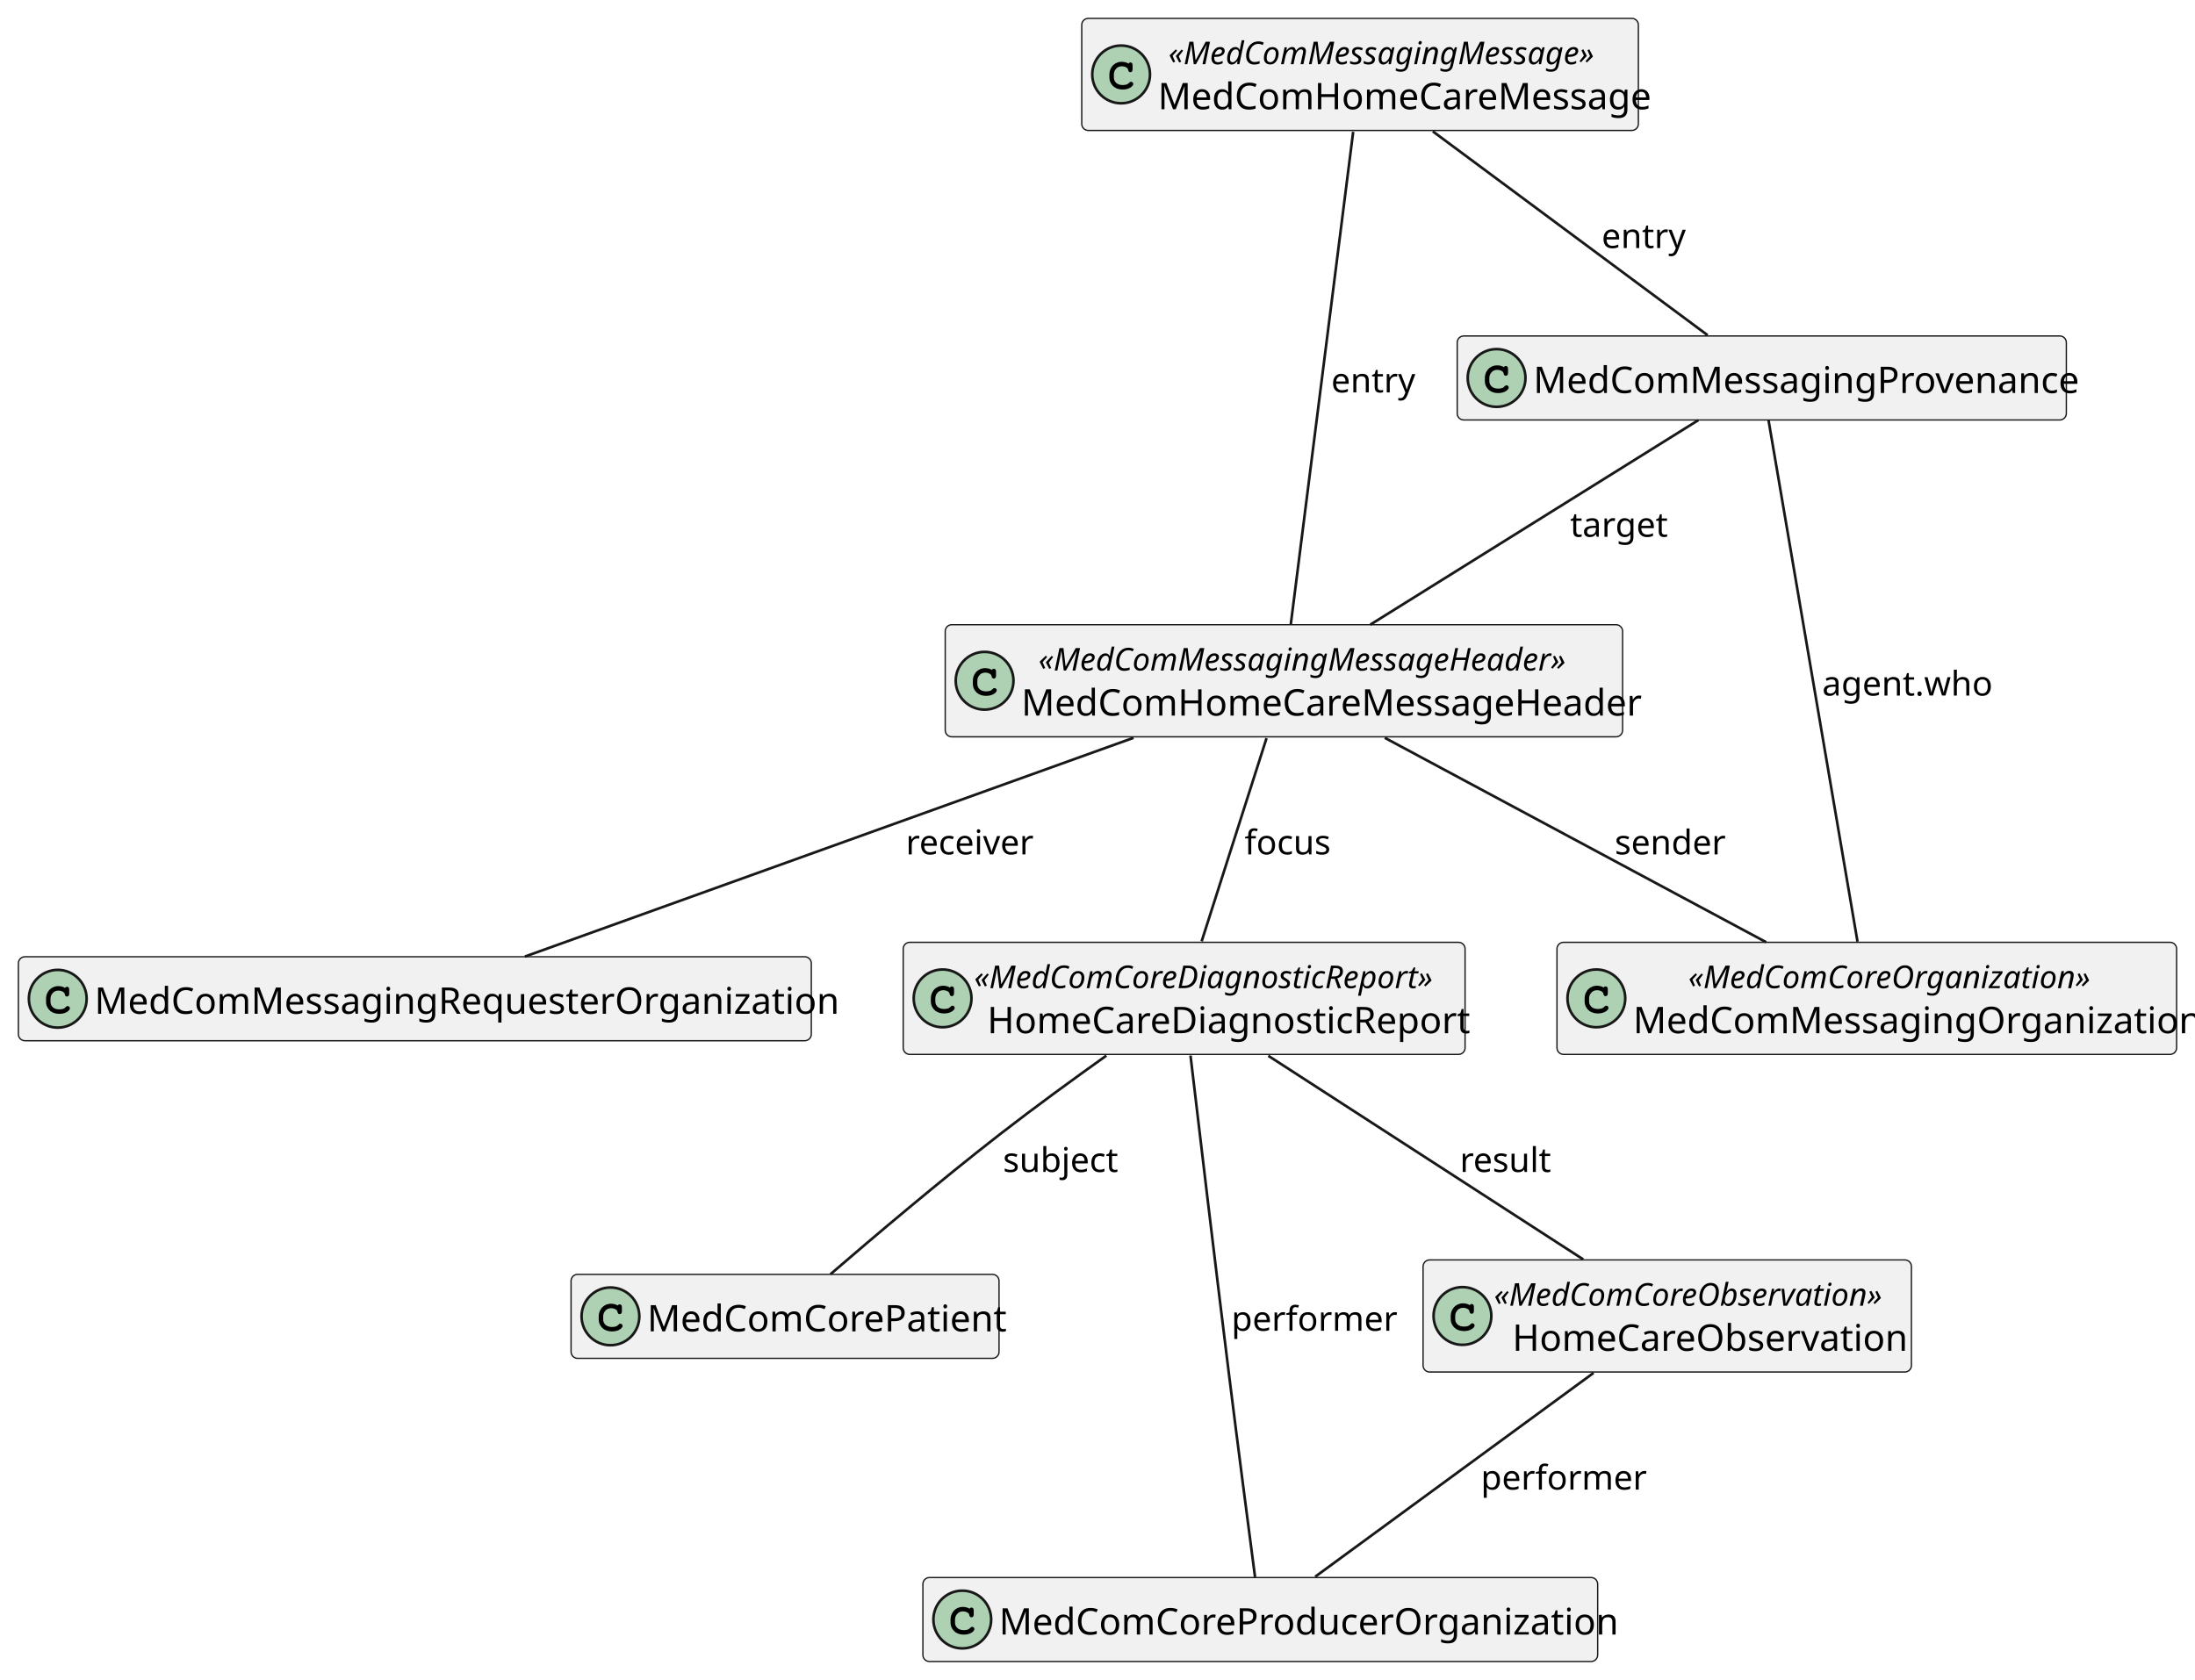
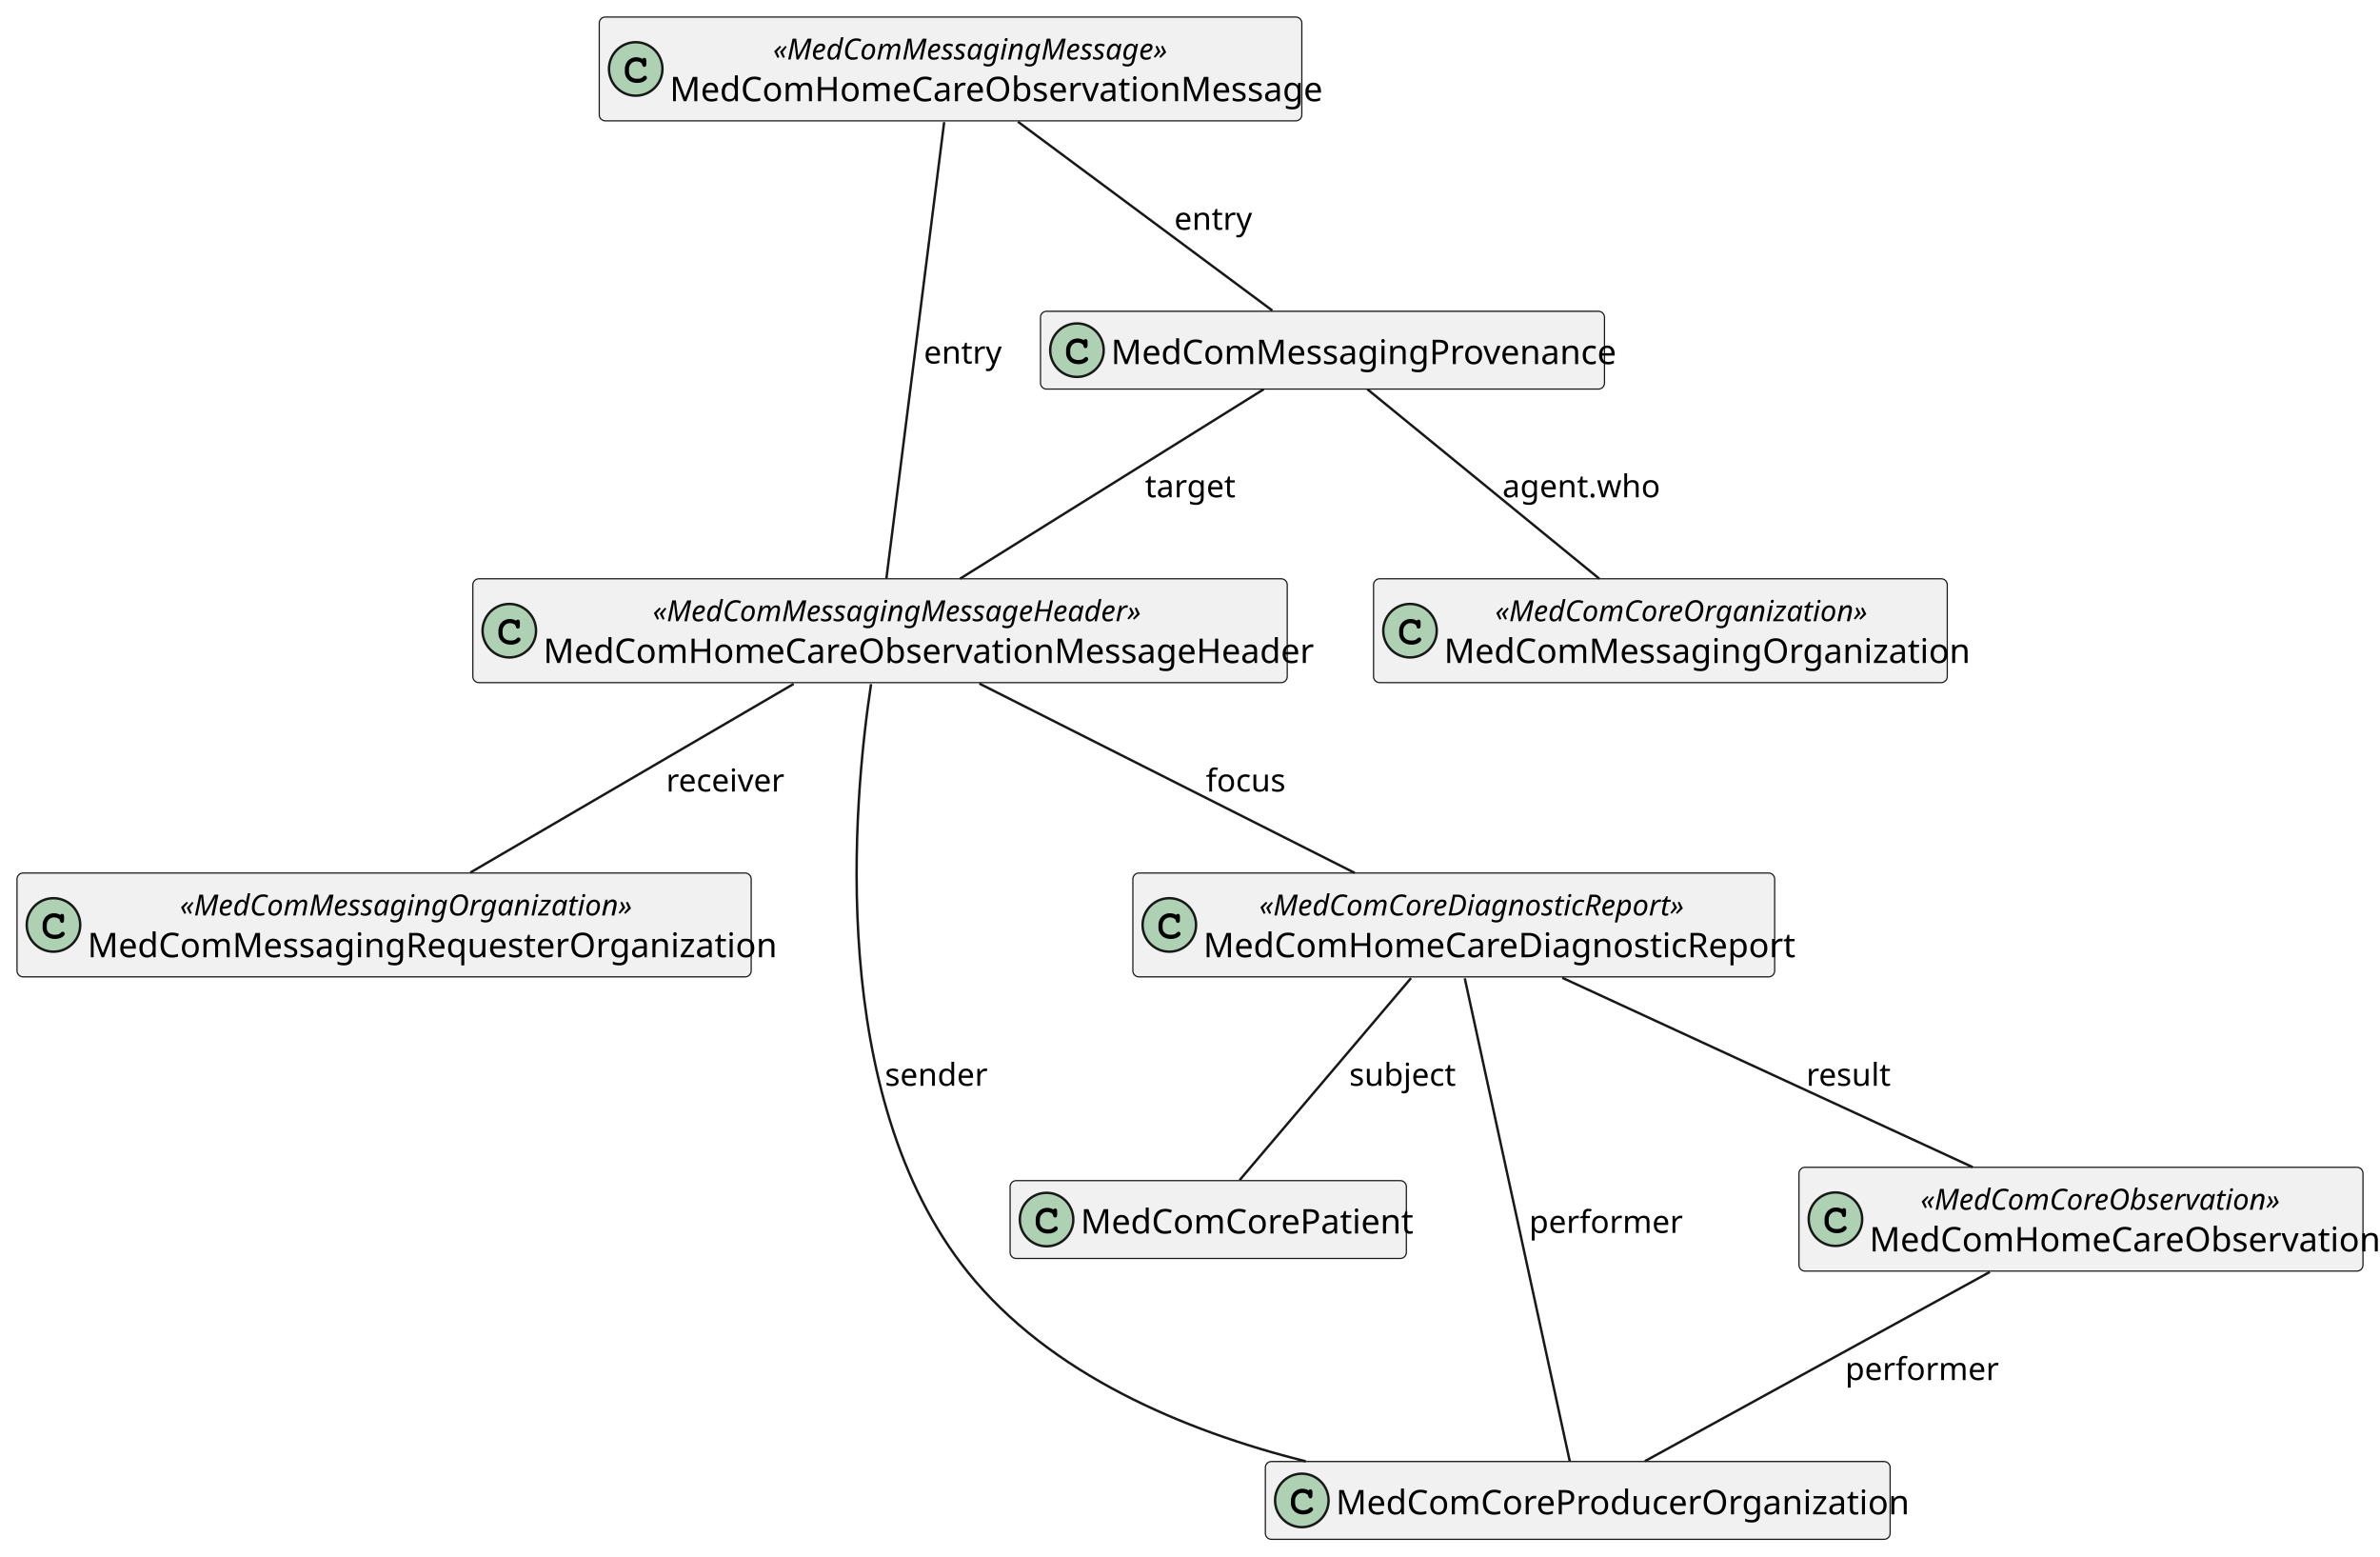
- <svg xmlns="http://www.w3.org/2000/svg" contentStyleType="text/css" height="640px" preserveAspectRatio="none" style="width:836px;height:640px;background:#FFFFFF;" version="1.1" viewBox="0 0 836 640" width="836px" zoomAndPan="magnify">
+ <svg xmlns="http://www.w3.org/2000/svg" contentStyleType="text/css" height="640px" preserveAspectRatio="none" style="width:979px;height:640px;background:#FFFFFF;" version="1.1" viewBox="0 0 979 640" width="979px" zoomAndPan="magnify">
  <defs />
  <g>
    <g id="elem_message">
-       <rect codeLine="6" fill="#F1F1F1" height="42.703" id="message" rx="2.5" ry="2.5" style="stroke:#181818;stroke-width:0.5;" width="212" x="412" y="7" />
-       <ellipse cx="427" cy="28.352" fill="#ADD1B2" rx="11" ry="11" style="stroke:#181818;stroke-width:1.0;" />
-       <path d="M429.766,24.227 Q429.922,24.008 430.109,23.898 Q430.297,23.789 430.516,23.789 Q430.891,23.789 431.125,24.055 Q431.359,24.305 431.359,24.914 L431.359,26.367 Q431.359,26.977 431.125,27.242 Q430.891,27.508 430.516,27.508 Q430.172,27.508 429.969,27.305 Q429.766,27.117 429.656,26.602 Q429.609,26.242 429.422,26.055 Q429.094,25.68 428.484,25.461 Q427.875,25.242 427.25,25.242 Q426.484,25.242 425.844,25.57 Q425.219,25.898 424.719,26.648 Q424.234,27.398 424.234,28.43 L424.234,29.523 Q424.234,30.758 425.125,31.586 Q426.016,32.398 427.609,32.398 Q428.547,32.398 429.203,32.148 Q429.594,31.992 430.016,31.555 Q430.281,31.289 430.422,31.211 Q430.578,31.133 430.781,31.133 Q431.109,31.133 431.359,31.398 Q431.625,31.648 431.625,31.992 Q431.625,32.336 431.281,32.742 Q430.781,33.32 429.984,33.648 Q428.906,34.102 427.609,34.102 Q426.094,34.102 424.891,33.477 Q423.906,32.977 423.219,31.914 Q422.531,30.836 422.531,29.555 L422.531,28.398 Q422.531,27.07 423.141,25.93 Q423.766,24.773 424.859,24.164 Q425.953,23.539 427.188,23.539 Q427.922,23.539 428.562,23.711 Q429.219,23.867 429.766,24.227 Z " fill="#000000" />
-       <text fill="#000000" font-family="sans-serif" font-size="12" font-style="italic" lengthAdjust="spacing" textLength="172" x="445" y="24.457">«MedComMessagingMessage»</text>
-       <text fill="#000000" font-family="sans-serif" font-size="14" lengthAdjust="spacing" textLength="180" x="441" y="41.627">MedComHomeCareMessage</text>
+       <rect codeLine="6" fill="#F1F1F1" height="42.703" id="message" rx="2.5" ry="2.5" style="stroke:#181818;stroke-width:0.5;" width="289" x="246.5" y="7" />
+       <ellipse cx="261.5" cy="28.352" fill="#ADD1B2" rx="11" ry="11" style="stroke:#181818;stroke-width:1.0;" />
+       <path d="M264.266,24.227 Q264.422,24.008 264.609,23.898 Q264.797,23.789 265.016,23.789 Q265.391,23.789 265.625,24.055 Q265.859,24.305 265.859,24.914 L265.859,26.367 Q265.859,26.977 265.625,27.242 Q265.391,27.508 265.016,27.508 Q264.672,27.508 264.469,27.305 Q264.266,27.117 264.156,26.602 Q264.109,26.242 263.922,26.055 Q263.594,25.68 262.984,25.461 Q262.375,25.242 261.75,25.242 Q260.984,25.242 260.344,25.57 Q259.719,25.898 259.219,26.648 Q258.734,27.398 258.734,28.43 L258.734,29.523 Q258.734,30.758 259.625,31.586 Q260.516,32.398 262.109,32.398 Q263.047,32.398 263.703,32.148 Q264.094,31.992 264.516,31.555 Q264.781,31.289 264.922,31.211 Q265.078,31.133 265.281,31.133 Q265.609,31.133 265.859,31.398 Q266.125,31.648 266.125,31.992 Q266.125,32.336 265.781,32.742 Q265.281,33.32 264.484,33.648 Q263.406,34.102 262.109,34.102 Q260.594,34.102 259.391,33.477 Q258.406,32.977 257.719,31.914 Q257.031,30.836 257.031,29.555 L257.031,28.398 Q257.031,27.07 257.641,25.93 Q258.266,24.773 259.359,24.164 Q260.453,23.539 261.688,23.539 Q262.422,23.539 263.062,23.711 Q263.719,23.867 264.266,24.227 Z " fill="#000000" />
+       <text fill="#000000" font-family="sans-serif" font-size="12" font-style="italic" lengthAdjust="spacing" textLength="172" x="318" y="24.457">«MedComMessagingMessage»</text>
+       <text fill="#000000" font-family="sans-serif" font-size="14" lengthAdjust="spacing" textLength="257" x="275.5" y="41.627">MedComHomeCareObservationMessage</text>
    </g>
    <g id="elem_messageheader">
-       <rect codeLine="7" fill="#F1F1F1" height="42.703" id="messageheader" rx="2.5" ry="2.5" style="stroke:#181818;stroke-width:0.5;" width="258" x="360" y="238" />
-       <ellipse cx="375" cy="259.352" fill="#ADD1B2" rx="11" ry="11" style="stroke:#181818;stroke-width:1.0;" />
-       <path d="M377.766,255.227 Q377.922,255.008 378.109,254.898 Q378.297,254.789 378.516,254.789 Q378.891,254.789 379.125,255.055 Q379.359,255.305 379.359,255.914 L379.359,257.367 Q379.359,257.977 379.125,258.242 Q378.891,258.508 378.516,258.508 Q378.172,258.508 377.969,258.305 Q377.766,258.117 377.656,257.602 Q377.609,257.242 377.422,257.055 Q377.094,256.68 376.484,256.461 Q375.875,256.242 375.25,256.242 Q374.484,256.242 373.844,256.57 Q373.219,256.898 372.719,257.648 Q372.234,258.398 372.234,259.43 L372.234,260.523 Q372.234,261.758 373.125,262.586 Q374.016,263.398 375.609,263.398 Q376.547,263.398 377.203,263.148 Q377.594,262.992 378.016,262.555 Q378.281,262.289 378.422,262.211 Q378.578,262.133 378.781,262.133 Q379.109,262.133 379.359,262.398 Q379.625,262.648 379.625,262.992 Q379.625,263.336 379.281,263.742 Q378.781,264.32 377.984,264.648 Q376.906,265.102 375.609,265.102 Q374.094,265.102 372.891,264.477 Q371.906,263.977 371.219,262.914 Q370.531,261.836 370.531,260.555 L370.531,259.398 Q370.531,258.07 371.141,256.93 Q371.766,255.773 372.859,255.164 Q373.953,254.539 375.188,254.539 Q375.922,254.539 376.562,254.711 Q377.219,254.867 377.766,255.227 Z " fill="#000000" />
-       <text fill="#000000" font-family="sans-serif" font-size="12" font-style="italic" lengthAdjust="spacing" textLength="213" x="395.5" y="255.457">«MedComMessagingMessageHeader»</text>
-       <text fill="#000000" font-family="sans-serif" font-size="14" lengthAdjust="spacing" textLength="226" x="389" y="272.627">MedComHomeCareMessageHeader</text>
+       <rect codeLine="7" fill="#F1F1F1" height="42.703" id="messageheader" rx="2.5" ry="2.5" style="stroke:#181818;stroke-width:0.5;" width="335" x="194.5" y="238" />
+       <ellipse cx="209.5" cy="259.352" fill="#ADD1B2" rx="11" ry="11" style="stroke:#181818;stroke-width:1.0;" />
+       <path d="M212.266,255.227 Q212.422,255.008 212.609,254.898 Q212.797,254.789 213.016,254.789 Q213.391,254.789 213.625,255.055 Q213.859,255.305 213.859,255.914 L213.859,257.367 Q213.859,257.977 213.625,258.242 Q213.391,258.508 213.016,258.508 Q212.672,258.508 212.469,258.305 Q212.266,258.117 212.156,257.602 Q212.109,257.242 211.922,257.055 Q211.594,256.68 210.984,256.461 Q210.375,256.242 209.75,256.242 Q208.984,256.242 208.344,256.57 Q207.719,256.898 207.219,257.648 Q206.734,258.398 206.734,259.43 L206.734,260.523 Q206.734,261.758 207.625,262.586 Q208.516,263.398 210.109,263.398 Q211.047,263.398 211.703,263.148 Q212.094,262.992 212.516,262.555 Q212.781,262.289 212.922,262.211 Q213.078,262.133 213.281,262.133 Q213.609,262.133 213.859,262.398 Q214.125,262.648 214.125,262.992 Q214.125,263.336 213.781,263.742 Q213.281,264.32 212.484,264.648 Q211.406,265.102 210.109,265.102 Q208.594,265.102 207.391,264.477 Q206.406,263.977 205.719,262.914 Q205.031,261.836 205.031,260.555 L205.031,259.398 Q205.031,258.07 205.641,256.93 Q206.266,255.773 207.359,255.164 Q208.453,254.539 209.688,254.539 Q210.422,254.539 211.062,254.711 Q211.719,254.867 212.266,255.227 Z " fill="#000000" />
+       <text fill="#000000" font-family="sans-serif" font-size="12" font-style="italic" lengthAdjust="spacing" textLength="213" x="268.5" y="255.457">«MedComMessagingMessageHeader»</text>
+       <text fill="#000000" font-family="sans-serif" font-size="14" lengthAdjust="spacing" textLength="303" x="223.5" y="272.627">MedComHomeCareObservationMessageHeader</text>
    </g>
    <g id="elem_provenance">
-       <rect codeLine="8" fill="#F1F1F1" height="32" id="provenance" rx="2.5" ry="2.5" style="stroke:#181818;stroke-width:0.5;" width="232" x="555" y="128" />
-       <ellipse cx="570" cy="144" fill="#ADD1B2" rx="11" ry="11" style="stroke:#181818;stroke-width:1.0;" />
-       <path d="M572.766,139.875 Q572.922,139.656 573.109,139.547 Q573.297,139.438 573.516,139.438 Q573.891,139.438 574.125,139.703 Q574.359,139.953 574.359,140.562 L574.359,142.016 Q574.359,142.625 574.125,142.891 Q573.891,143.156 573.516,143.156 Q573.172,143.156 572.969,142.953 Q572.766,142.766 572.656,142.25 Q572.609,141.891 572.422,141.703 Q572.094,141.328 571.484,141.109 Q570.875,140.891 570.25,140.891 Q569.484,140.891 568.844,141.219 Q568.219,141.547 567.719,142.297 Q567.234,143.047 567.234,144.078 L567.234,145.172 Q567.234,146.406 568.125,147.234 Q569.016,148.047 570.609,148.047 Q571.547,148.047 572.203,147.797 Q572.594,147.641 573.016,147.203 Q573.281,146.938 573.422,146.859 Q573.578,146.781 573.781,146.781 Q574.109,146.781 574.359,147.047 Q574.625,147.297 574.625,147.641 Q574.625,147.984 574.281,148.391 Q573.781,148.969 572.984,149.297 Q571.906,149.75 570.609,149.75 Q569.094,149.75 567.891,149.125 Q566.906,148.625 566.219,147.562 Q565.531,146.484 565.531,145.203 L565.531,144.047 Q565.531,142.719 566.141,141.578 Q566.766,140.422 567.859,139.812 Q568.953,139.188 570.188,139.188 Q570.922,139.188 571.562,139.359 Q572.219,139.516 572.766,139.875 Z " fill="#000000" />
-       <text fill="#000000" font-family="sans-serif" font-size="14" lengthAdjust="spacing" textLength="200" x="584" y="149.728">MedComMessagingProvenance</text>
+       <rect codeLine="8" fill="#F1F1F1" height="32" id="provenance" rx="2.5" ry="2.5" style="stroke:#181818;stroke-width:0.5;" width="232" x="428" y="128" />
+       <ellipse cx="443" cy="144" fill="#ADD1B2" rx="11" ry="11" style="stroke:#181818;stroke-width:1.0;" />
+       <path d="M445.766,139.875 Q445.922,139.656 446.109,139.547 Q446.297,139.438 446.516,139.438 Q446.891,139.438 447.125,139.703 Q447.359,139.953 447.359,140.562 L447.359,142.016 Q447.359,142.625 447.125,142.891 Q446.891,143.156 446.516,143.156 Q446.172,143.156 445.969,142.953 Q445.766,142.766 445.656,142.25 Q445.609,141.891 445.422,141.703 Q445.094,141.328 444.484,141.109 Q443.875,140.891 443.25,140.891 Q442.484,140.891 441.844,141.219 Q441.219,141.547 440.719,142.297 Q440.234,143.047 440.234,144.078 L440.234,145.172 Q440.234,146.406 441.125,147.234 Q442.016,148.047 443.609,148.047 Q444.547,148.047 445.203,147.797 Q445.594,147.641 446.016,147.203 Q446.281,146.938 446.422,146.859 Q446.578,146.781 446.781,146.781 Q447.109,146.781 447.359,147.047 Q447.625,147.297 447.625,147.641 Q447.625,147.984 447.281,148.391 Q446.781,148.969 445.984,149.297 Q444.906,149.75 443.609,149.75 Q442.094,149.75 440.891,149.125 Q439.906,148.625 439.219,147.562 Q438.531,146.484 438.531,145.203 L438.531,144.047 Q438.531,142.719 439.141,141.578 Q439.766,140.422 440.859,139.812 Q441.953,139.188 443.188,139.188 Q443.922,139.188 444.562,139.359 Q445.219,139.516 445.766,139.875 Z " fill="#000000" />
+       <text fill="#000000" font-family="sans-serif" font-size="14" lengthAdjust="spacing" textLength="200" x="457" y="149.728">MedComMessagingProvenance</text>
    </g>
    <g id="elem_messagingOrganization">
-       <rect codeLine="9" fill="#F1F1F1" height="42.703" id="messagingOrganization" rx="2.5" ry="2.5" style="stroke:#181818;stroke-width:0.5;" width="236" x="593" y="359" />
-       <ellipse cx="608" cy="380.352" fill="#ADD1B2" rx="11" ry="11" style="stroke:#181818;stroke-width:1.0;" />
-       <path d="M610.766,376.227 Q610.922,376.008 611.109,375.898 Q611.297,375.789 611.516,375.789 Q611.891,375.789 612.125,376.055 Q612.359,376.305 612.359,376.914 L612.359,378.367 Q612.359,378.977 612.125,379.242 Q611.891,379.508 611.516,379.508 Q611.172,379.508 610.969,379.305 Q610.766,379.117 610.656,378.602 Q610.609,378.242 610.422,378.055 Q610.094,377.68 609.484,377.461 Q608.875,377.242 608.25,377.242 Q607.484,377.242 606.844,377.57 Q606.219,377.898 605.719,378.648 Q605.234,379.398 605.234,380.43 L605.234,381.523 Q605.234,382.758 606.125,383.586 Q607.016,384.398 608.609,384.398 Q609.547,384.398 610.203,384.148 Q610.594,383.992 611.016,383.555 Q611.281,383.289 611.422,383.211 Q611.578,383.133 611.781,383.133 Q612.109,383.133 612.359,383.398 Q612.625,383.648 612.625,383.992 Q612.625,384.336 612.281,384.742 Q611.781,385.32 610.984,385.648 Q609.906,386.102 608.609,386.102 Q607.094,386.102 605.891,385.477 Q604.906,384.977 604.219,383.914 Q603.531,382.836 603.531,381.555 L603.531,380.398 Q603.531,379.07 604.141,377.93 Q604.766,376.773 605.859,376.164 Q606.953,375.539 608.188,375.539 Q608.922,375.539 609.562,375.711 Q610.219,375.867 610.766,376.227 Z " fill="#000000" />
-       <text fill="#000000" font-family="sans-serif" font-size="12" font-style="italic" lengthAdjust="spacing" textLength="162" x="643" y="376.457">«MedComCoreOrganization»</text>
-       <text fill="#000000" font-family="sans-serif" font-size="14" lengthAdjust="spacing" textLength="204" x="622" y="393.627">MedComMessagingOrganization</text>
+       <rect codeLine="9" fill="#F1F1F1" height="42.703" id="messagingOrganization" rx="2.5" ry="2.5" style="stroke:#181818;stroke-width:0.5;" width="236" x="565" y="238" />
+       <ellipse cx="580" cy="259.352" fill="#ADD1B2" rx="11" ry="11" style="stroke:#181818;stroke-width:1.0;" />
+       <path d="M582.766,255.227 Q582.922,255.008 583.109,254.898 Q583.297,254.789 583.516,254.789 Q583.891,254.789 584.125,255.055 Q584.359,255.305 584.359,255.914 L584.359,257.367 Q584.359,257.977 584.125,258.242 Q583.891,258.508 583.516,258.508 Q583.172,258.508 582.969,258.305 Q582.766,258.117 582.656,257.602 Q582.609,257.242 582.422,257.055 Q582.094,256.68 581.484,256.461 Q580.875,256.242 580.25,256.242 Q579.484,256.242 578.844,256.57 Q578.219,256.898 577.719,257.648 Q577.234,258.398 577.234,259.43 L577.234,260.523 Q577.234,261.758 578.125,262.586 Q579.016,263.398 580.609,263.398 Q581.547,263.398 582.203,263.148 Q582.594,262.992 583.016,262.555 Q583.281,262.289 583.422,262.211 Q583.578,262.133 583.781,262.133 Q584.109,262.133 584.359,262.398 Q584.625,262.648 584.625,262.992 Q584.625,263.336 584.281,263.742 Q583.781,264.32 582.984,264.648 Q581.906,265.102 580.609,265.102 Q579.094,265.102 577.891,264.477 Q576.906,263.977 576.219,262.914 Q575.531,261.836 575.531,260.555 L575.531,259.398 Q575.531,258.07 576.141,256.93 Q576.766,255.773 577.859,255.164 Q578.953,254.539 580.188,254.539 Q580.922,254.539 581.562,254.711 Q582.219,254.867 582.766,255.227 Z " fill="#000000" />
+       <text fill="#000000" font-family="sans-serif" font-size="12" font-style="italic" lengthAdjust="spacing" textLength="162" x="615" y="255.457">«MedComCoreOrganization»</text>
+       <text fill="#000000" font-family="sans-serif" font-size="14" lengthAdjust="spacing" textLength="204" x="594" y="272.627">MedComMessagingOrganization</text>
    </g>
    <g id="elem_observationRequester">
-       <rect codeLine="10" fill="#F1F1F1" height="32" id="observationRequester" rx="2.5" ry="2.5" style="stroke:#181818;stroke-width:0.5;" width="302" x="7" y="364.5" />
-       <ellipse cx="22" cy="380.5" fill="#ADD1B2" rx="11" ry="11" style="stroke:#181818;stroke-width:1.0;" />
-       <path d="M24.766,376.375 Q24.922,376.156 25.109,376.047 Q25.297,375.938 25.516,375.938 Q25.891,375.938 26.125,376.203 Q26.359,376.453 26.359,377.062 L26.359,378.516 Q26.359,379.125 26.125,379.391 Q25.891,379.656 25.516,379.656 Q25.172,379.656 24.969,379.453 Q24.766,379.266 24.656,378.75 Q24.609,378.391 24.422,378.203 Q24.094,377.828 23.484,377.609 Q22.875,377.391 22.25,377.391 Q21.484,377.391 20.844,377.719 Q20.219,378.047 19.719,378.797 Q19.234,379.547 19.234,380.578 L19.234,381.672 Q19.234,382.906 20.125,383.734 Q21.016,384.547 22.609,384.547 Q23.547,384.547 24.203,384.297 Q24.594,384.141 25.016,383.703 Q25.281,383.438 25.422,383.359 Q25.578,383.281 25.781,383.281 Q26.109,383.281 26.359,383.547 Q26.625,383.797 26.625,384.141 Q26.625,384.484 26.281,384.891 Q25.781,385.469 24.984,385.797 Q23.906,386.25 22.609,386.25 Q21.094,386.25 19.891,385.625 Q18.906,385.125 18.219,384.062 Q17.531,382.984 17.531,381.703 L17.531,380.547 Q17.531,379.219 18.141,378.078 Q18.766,376.922 19.859,376.312 Q20.953,375.688 22.188,375.688 Q22.922,375.688 23.562,375.859 Q24.219,376.016 24.766,376.375 Z " fill="#000000" />
-       <text fill="#000000" font-family="sans-serif" font-size="14" lengthAdjust="spacing" textLength="270" x="36" y="386.228">MedComMessagingRequesterOrganization</text>
+       <rect codeLine="10" fill="#F1F1F1" height="42.703" id="observationRequester" rx="2.5" ry="2.5" style="stroke:#181818;stroke-width:0.5;" width="302" x="7" y="359" />
+       <ellipse cx="22" cy="380.352" fill="#ADD1B2" rx="11" ry="11" style="stroke:#181818;stroke-width:1.0;" />
+       <path d="M24.766,376.227 Q24.922,376.008 25.109,375.898 Q25.297,375.789 25.516,375.789 Q25.891,375.789 26.125,376.055 Q26.359,376.305 26.359,376.914 L26.359,378.367 Q26.359,378.977 26.125,379.242 Q25.891,379.508 25.516,379.508 Q25.172,379.508 24.969,379.305 Q24.766,379.117 24.656,378.602 Q24.609,378.242 24.422,378.055 Q24.094,377.68 23.484,377.461 Q22.875,377.242 22.25,377.242 Q21.484,377.242 20.844,377.57 Q20.219,377.898 19.719,378.648 Q19.234,379.398 19.234,380.43 L19.234,381.523 Q19.234,382.758 20.125,383.586 Q21.016,384.398 22.609,384.398 Q23.547,384.398 24.203,384.148 Q24.594,383.992 25.016,383.555 Q25.281,383.289 25.422,383.211 Q25.578,383.133 25.781,383.133 Q26.109,383.133 26.359,383.398 Q26.625,383.648 26.625,383.992 Q26.625,384.336 26.281,384.742 Q25.781,385.32 24.984,385.648 Q23.906,386.102 22.609,386.102 Q21.094,386.102 19.891,385.477 Q18.906,384.977 18.219,383.914 Q17.531,382.836 17.531,381.555 L17.531,380.398 Q17.531,379.07 18.141,377.93 Q18.766,376.773 19.859,376.164 Q20.953,375.539 22.188,375.539 Q22.922,375.539 23.562,375.711 Q24.219,375.867 24.766,376.227 Z " fill="#000000" />
+       <text fill="#000000" font-family="sans-serif" font-size="12" font-style="italic" lengthAdjust="spacing" textLength="194" x="74" y="376.457">«MedComMessagingOrganization»</text>
+       <text fill="#000000" font-family="sans-serif" font-size="14" lengthAdjust="spacing" textLength="270" x="36" y="393.627">MedComMessagingRequesterOrganization</text>
    </g>
    <g id="elem_patient">
-       <rect codeLine="11" fill="#F1F1F1" height="32" id="patient" rx="2.5" ry="2.5" style="stroke:#181818;stroke-width:0.5;" width="163" x="217.5" y="485.5" />
-       <ellipse cx="232.5" cy="501.5" fill="#ADD1B2" rx="11" ry="11" style="stroke:#181818;stroke-width:1.0;" />
-       <path d="M235.266,497.375 Q235.422,497.156 235.609,497.047 Q235.797,496.938 236.016,496.938 Q236.391,496.938 236.625,497.203 Q236.859,497.453 236.859,498.062 L236.859,499.516 Q236.859,500.125 236.625,500.391 Q236.391,500.656 236.016,500.656 Q235.672,500.656 235.469,500.453 Q235.266,500.266 235.156,499.75 Q235.109,499.391 234.922,499.203 Q234.594,498.828 233.984,498.609 Q233.375,498.391 232.75,498.391 Q231.984,498.391 231.344,498.719 Q230.719,499.047 230.219,499.797 Q229.734,500.547 229.734,501.578 L229.734,502.672 Q229.734,503.906 230.625,504.734 Q231.516,505.547 233.109,505.547 Q234.047,505.547 234.703,505.297 Q235.094,505.141 235.516,504.703 Q235.781,504.438 235.922,504.359 Q236.078,504.281 236.281,504.281 Q236.609,504.281 236.859,504.547 Q237.125,504.797 237.125,505.141 Q237.125,505.484 236.781,505.891 Q236.281,506.469 235.484,506.797 Q234.406,507.25 233.109,507.25 Q231.594,507.25 230.391,506.625 Q229.406,506.125 228.719,505.062 Q228.031,503.984 228.031,502.703 L228.031,501.547 Q228.031,500.219 228.641,499.078 Q229.266,497.922 230.359,497.312 Q231.453,496.688 232.688,496.688 Q233.422,496.688 234.062,496.859 Q234.719,497.016 235.266,497.375 Z " fill="#000000" />
-       <text fill="#000000" font-family="sans-serif" font-size="14" lengthAdjust="spacing" textLength="131" x="246.5" y="507.228">MedComCorePatient</text>
+       <rect codeLine="11" fill="#F1F1F1" height="32" id="patient" rx="2.5" ry="2.5" style="stroke:#181818;stroke-width:0.5;" width="163" x="415.5" y="485.5" />
+       <ellipse cx="430.5" cy="501.5" fill="#ADD1B2" rx="11" ry="11" style="stroke:#181818;stroke-width:1.0;" />
+       <path d="M433.266,497.375 Q433.422,497.156 433.609,497.047 Q433.797,496.938 434.016,496.938 Q434.391,496.938 434.625,497.203 Q434.859,497.453 434.859,498.062 L434.859,499.516 Q434.859,500.125 434.625,500.391 Q434.391,500.656 434.016,500.656 Q433.672,500.656 433.469,500.453 Q433.266,500.266 433.156,499.75 Q433.109,499.391 432.922,499.203 Q432.594,498.828 431.984,498.609 Q431.375,498.391 430.75,498.391 Q429.984,498.391 429.344,498.719 Q428.719,499.047 428.219,499.797 Q427.734,500.547 427.734,501.578 L427.734,502.672 Q427.734,503.906 428.625,504.734 Q429.516,505.547 431.109,505.547 Q432.047,505.547 432.703,505.297 Q433.094,505.141 433.516,504.703 Q433.781,504.438 433.922,504.359 Q434.078,504.281 434.281,504.281 Q434.609,504.281 434.859,504.547 Q435.125,504.797 435.125,505.141 Q435.125,505.484 434.781,505.891 Q434.281,506.469 433.484,506.797 Q432.406,507.25 431.109,507.25 Q429.594,507.25 428.391,506.625 Q427.406,506.125 426.719,505.062 Q426.031,503.984 426.031,502.703 L426.031,501.547 Q426.031,500.219 426.641,499.078 Q427.266,497.922 428.359,497.312 Q429.453,496.688 430.688,496.688 Q431.422,496.688 432.062,496.859 Q432.719,497.016 433.266,497.375 Z " fill="#000000" />
+       <text fill="#000000" font-family="sans-serif" font-size="14" lengthAdjust="spacing" textLength="131" x="444.5" y="507.228">MedComCorePatient</text>
    </g>
    <g id="elem_organization">
-       <rect codeLine="12" fill="#F1F1F1" height="32" id="organization" rx="2.5" ry="2.5" style="stroke:#181818;stroke-width:0.5;" width="257" x="351.5" y="601" />
-       <ellipse cx="366.5" cy="617" fill="#ADD1B2" rx="11" ry="11" style="stroke:#181818;stroke-width:1.0;" />
-       <path d="M369.266,612.875 Q369.422,612.656 369.609,612.547 Q369.797,612.438 370.016,612.438 Q370.391,612.438 370.625,612.703 Q370.859,612.953 370.859,613.562 L370.859,615.016 Q370.859,615.625 370.625,615.891 Q370.391,616.156 370.016,616.156 Q369.672,616.156 369.469,615.953 Q369.266,615.766 369.156,615.25 Q369.109,614.891 368.922,614.703 Q368.594,614.328 367.984,614.109 Q367.375,613.891 366.75,613.891 Q365.984,613.891 365.344,614.219 Q364.719,614.547 364.219,615.297 Q363.734,616.047 363.734,617.078 L363.734,618.172 Q363.734,619.406 364.625,620.234 Q365.516,621.047 367.109,621.047 Q368.047,621.047 368.703,620.797 Q369.094,620.641 369.516,620.203 Q369.781,619.938 369.922,619.859 Q370.078,619.781 370.281,619.781 Q370.609,619.781 370.859,620.047 Q371.125,620.297 371.125,620.641 Q371.125,620.984 370.781,621.391 Q370.281,621.969 369.484,622.297 Q368.406,622.75 367.109,622.75 Q365.594,622.75 364.391,622.125 Q363.406,621.625 362.719,620.562 Q362.031,619.484 362.031,618.203 L362.031,617.047 Q362.031,615.719 362.641,614.578 Q363.266,613.422 364.359,612.812 Q365.453,612.188 366.688,612.188 Q367.422,612.188 368.062,612.359 Q368.719,612.516 369.266,612.875 Z " fill="#000000" />
-       <text fill="#000000" font-family="sans-serif" font-size="14" lengthAdjust="spacing" textLength="225" x="380.5" y="622.729">MedComCoreProducerOrganization</text>
+       <rect codeLine="12" fill="#F1F1F1" height="32" id="organization" rx="2.5" ry="2.5" style="stroke:#181818;stroke-width:0.5;" width="257" x="520.5" y="601" />
+       <ellipse cx="535.5" cy="617" fill="#ADD1B2" rx="11" ry="11" style="stroke:#181818;stroke-width:1.0;" />
+       <path d="M538.266,612.875 Q538.422,612.656 538.609,612.547 Q538.797,612.438 539.016,612.438 Q539.391,612.438 539.625,612.703 Q539.859,612.953 539.859,613.562 L539.859,615.016 Q539.859,615.625 539.625,615.891 Q539.391,616.156 539.016,616.156 Q538.672,616.156 538.469,615.953 Q538.266,615.766 538.156,615.25 Q538.109,614.891 537.922,614.703 Q537.594,614.328 536.984,614.109 Q536.375,613.891 535.75,613.891 Q534.984,613.891 534.344,614.219 Q533.719,614.547 533.219,615.297 Q532.734,616.047 532.734,617.078 L532.734,618.172 Q532.734,619.406 533.625,620.234 Q534.516,621.047 536.109,621.047 Q537.047,621.047 537.703,620.797 Q538.094,620.641 538.516,620.203 Q538.781,619.938 538.922,619.859 Q539.078,619.781 539.281,619.781 Q539.609,619.781 539.859,620.047 Q540.125,620.297 540.125,620.641 Q540.125,620.984 539.781,621.391 Q539.281,621.969 538.484,622.297 Q537.406,622.75 536.109,622.75 Q534.594,622.75 533.391,622.125 Q532.406,621.625 531.719,620.562 Q531.031,619.484 531.031,618.203 L531.031,617.047 Q531.031,615.719 531.641,614.578 Q532.266,613.422 533.359,612.812 Q534.453,612.188 535.688,612.188 Q536.422,612.188 537.062,612.359 Q537.719,612.516 538.266,612.875 Z " fill="#000000" />
+       <text fill="#000000" font-family="sans-serif" font-size="14" lengthAdjust="spacing" textLength="225" x="549.5" y="622.729">MedComCoreProducerOrganization</text>
    </g>
    <g id="elem_diagnosticReport">
-       <rect codeLine="14" fill="#F1F1F1" height="42.703" id="diagnosticReport" rx="2.5" ry="2.5" style="stroke:#181818;stroke-width:0.5;" width="214" x="344" y="359" />
-       <ellipse cx="359" cy="380.352" fill="#ADD1B2" rx="11" ry="11" style="stroke:#181818;stroke-width:1.0;" />
-       <path d="M361.766,376.227 Q361.922,376.008 362.109,375.898 Q362.297,375.789 362.516,375.789 Q362.891,375.789 363.125,376.055 Q363.359,376.305 363.359,376.914 L363.359,378.367 Q363.359,378.977 363.125,379.242 Q362.891,379.508 362.516,379.508 Q362.172,379.508 361.969,379.305 Q361.766,379.117 361.656,378.602 Q361.609,378.242 361.422,378.055 Q361.094,377.68 360.484,377.461 Q359.875,377.242 359.25,377.242 Q358.484,377.242 357.844,377.57 Q357.219,377.898 356.719,378.648 Q356.234,379.398 356.234,380.43 L356.234,381.523 Q356.234,382.758 357.125,383.586 Q358.016,384.398 359.609,384.398 Q360.547,384.398 361.203,384.148 Q361.594,383.992 362.016,383.555 Q362.281,383.289 362.422,383.211 Q362.578,383.133 362.781,383.133 Q363.109,383.133 363.359,383.398 Q363.625,383.648 363.625,383.992 Q363.625,384.336 363.281,384.742 Q362.781,385.32 361.984,385.648 Q360.906,386.102 359.609,386.102 Q358.094,386.102 356.891,385.477 Q355.906,384.977 355.219,383.914 Q354.531,382.836 354.531,381.555 L354.531,380.398 Q354.531,379.07 355.141,377.93 Q355.766,376.773 356.859,376.164 Q357.953,375.539 359.188,375.539 Q359.922,375.539 360.562,375.711 Q361.219,375.867 361.766,376.227 Z " fill="#000000" />
-       <text fill="#000000" font-family="sans-serif" font-size="12" font-style="italic" lengthAdjust="spacing" textLength="186" x="371" y="376.457">«MedComCoreDiagnosticReport»</text>
-       <text fill="#000000" font-family="sans-serif" font-size="14" lengthAdjust="spacing" textLength="176" x="376" y="393.627">HomeCareDiagnosticReport</text>
+       <rect codeLine="14" fill="#F1F1F1" height="42.703" id="diagnosticReport" rx="2.5" ry="2.5" style="stroke:#181818;stroke-width:0.5;" width="264" x="466" y="359" />
+       <ellipse cx="481" cy="380.352" fill="#ADD1B2" rx="11" ry="11" style="stroke:#181818;stroke-width:1.0;" />
+       <path d="M483.766,376.227 Q483.922,376.008 484.109,375.898 Q484.297,375.789 484.516,375.789 Q484.891,375.789 485.125,376.055 Q485.359,376.305 485.359,376.914 L485.359,378.367 Q485.359,378.977 485.125,379.242 Q484.891,379.508 484.516,379.508 Q484.172,379.508 483.969,379.305 Q483.766,379.117 483.656,378.602 Q483.609,378.242 483.422,378.055 Q483.094,377.68 482.484,377.461 Q481.875,377.242 481.25,377.242 Q480.484,377.242 479.844,377.57 Q479.219,377.898 478.719,378.648 Q478.234,379.398 478.234,380.43 L478.234,381.523 Q478.234,382.758 479.125,383.586 Q480.016,384.398 481.609,384.398 Q482.547,384.398 483.203,384.148 Q483.594,383.992 484.016,383.555 Q484.281,383.289 484.422,383.211 Q484.578,383.133 484.781,383.133 Q485.109,383.133 485.359,383.398 Q485.625,383.648 485.625,383.992 Q485.625,384.336 485.281,384.742 Q484.781,385.32 483.984,385.648 Q482.906,386.102 481.609,386.102 Q480.094,386.102 478.891,385.477 Q477.906,384.977 477.219,383.914 Q476.531,382.836 476.531,381.555 L476.531,380.398 Q476.531,379.07 477.141,377.93 Q477.766,376.773 478.859,376.164 Q479.953,375.539 481.188,375.539 Q481.922,375.539 482.562,375.711 Q483.219,375.867 483.766,376.227 Z " fill="#000000" />
+       <text fill="#000000" font-family="sans-serif" font-size="12" font-style="italic" lengthAdjust="spacing" textLength="186" x="518" y="376.457">«MedComCoreDiagnosticReport»</text>
+       <text fill="#000000" font-family="sans-serif" font-size="14" lengthAdjust="spacing" textLength="232" x="495" y="393.627">MedComHomeCareDiagnosticReport</text>
    </g>
    <g id="elem_coreobservation">
-       <rect codeLine="15" fill="#F1F1F1" height="42.703" id="coreobservation" rx="2.5" ry="2.5" style="stroke:#181818;stroke-width:0.5;" width="186" x="542" y="480" />
-       <ellipse cx="557" cy="501.352" fill="#ADD1B2" rx="11" ry="11" style="stroke:#181818;stroke-width:1.0;" />
-       <path d="M559.766,497.227 Q559.922,497.008 560.109,496.898 Q560.297,496.789 560.516,496.789 Q560.891,496.789 561.125,497.055 Q561.359,497.305 561.359,497.914 L561.359,499.367 Q561.359,499.977 561.125,500.242 Q560.891,500.508 560.516,500.508 Q560.172,500.508 559.969,500.305 Q559.766,500.117 559.656,499.602 Q559.609,499.242 559.422,499.055 Q559.094,498.68 558.484,498.461 Q557.875,498.242 557.25,498.242 Q556.484,498.242 555.844,498.57 Q555.219,498.898 554.719,499.648 Q554.234,500.398 554.234,501.43 L554.234,502.523 Q554.234,503.758 555.125,504.586 Q556.016,505.398 557.609,505.398 Q558.547,505.398 559.203,505.148 Q559.594,504.992 560.016,504.555 Q560.281,504.289 560.422,504.211 Q560.578,504.133 560.781,504.133 Q561.109,504.133 561.359,504.398 Q561.625,504.648 561.625,504.992 Q561.625,505.336 561.281,505.742 Q560.781,506.32 559.984,506.648 Q558.906,507.102 557.609,507.102 Q556.094,507.102 554.891,506.477 Q553.906,505.977 553.219,504.914 Q552.531,503.836 552.531,502.555 L552.531,501.398 Q552.531,500.07 553.141,498.93 Q553.766,497.773 554.859,497.164 Q555.953,496.539 557.188,496.539 Q557.922,496.539 558.562,496.711 Q559.219,496.867 559.766,497.227 Z " fill="#000000" />
-       <text fill="#000000" font-family="sans-serif" font-size="12" font-style="italic" lengthAdjust="spacing" textLength="158" x="569" y="497.457">«MedComCoreObservation»</text>
-       <text fill="#000000" font-family="sans-serif" font-size="14" lengthAdjust="spacing" textLength="144" x="576" y="514.627">HomeCareObservation</text>
+       <rect codeLine="15" fill="#F1F1F1" height="42.703" id="coreobservation" rx="2.5" ry="2.5" style="stroke:#181818;stroke-width:0.5;" width="232" x="740" y="480" />
+       <ellipse cx="755" cy="501.352" fill="#ADD1B2" rx="11" ry="11" style="stroke:#181818;stroke-width:1.0;" />
+       <path d="M757.766,497.227 Q757.922,497.008 758.109,496.898 Q758.297,496.789 758.516,496.789 Q758.891,496.789 759.125,497.055 Q759.359,497.305 759.359,497.914 L759.359,499.367 Q759.359,499.977 759.125,500.242 Q758.891,500.508 758.516,500.508 Q758.172,500.508 757.969,500.305 Q757.766,500.117 757.656,499.602 Q757.609,499.242 757.422,499.055 Q757.094,498.68 756.484,498.461 Q755.875,498.242 755.25,498.242 Q754.484,498.242 753.844,498.57 Q753.219,498.898 752.719,499.648 Q752.234,500.398 752.234,501.43 L752.234,502.523 Q752.234,503.758 753.125,504.586 Q754.016,505.398 755.609,505.398 Q756.547,505.398 757.203,505.148 Q757.594,504.992 758.016,504.555 Q758.281,504.289 758.422,504.211 Q758.578,504.133 758.781,504.133 Q759.109,504.133 759.359,504.398 Q759.625,504.648 759.625,504.992 Q759.625,505.336 759.281,505.742 Q758.781,506.32 757.984,506.648 Q756.906,507.102 755.609,507.102 Q754.094,507.102 752.891,506.477 Q751.906,505.977 751.219,504.914 Q750.531,503.836 750.531,502.555 L750.531,501.398 Q750.531,500.07 751.141,498.93 Q751.766,497.773 752.859,497.164 Q753.953,496.539 755.188,496.539 Q755.922,496.539 756.562,496.711 Q757.219,496.867 757.766,497.227 Z " fill="#000000" />
+       <text fill="#000000" font-family="sans-serif" font-size="12" font-style="italic" lengthAdjust="spacing" textLength="158" x="790" y="497.457">«MedComCoreObservation»</text>
+       <text fill="#000000" font-family="sans-serif" font-size="14" lengthAdjust="spacing" textLength="200" x="769" y="514.627">MedComHomeCareObservation</text>
    </g>
    <g id="link_message_messageheader">
-       <path codeLine="17" d="M515.38,50.23 C509.85,93.83 497.1,194.57 491.6,237.99 " fill="none" id="message-messageheader" style="stroke:#181818;stroke-width:1.0;" />
-       <text fill="#000000" font-family="sans-serif" font-size="13" lengthAdjust="spacing" textLength="29" x="507" y="149.495">entry</text>
+       <path codeLine="17" d="M388.38,50.23 C382.85,93.83 370.1,194.57 364.6,237.99 " fill="none" id="message-messageheader" style="stroke:#181818;stroke-width:1.0;" />
+       <text fill="#000000" font-family="sans-serif" font-size="13" lengthAdjust="spacing" textLength="29" x="380" y="149.495">entry</text>
    </g>
    <g id="link_messageheader_diagnosticReport">
-       <path codeLine="18" d="M482.38,281.23 C475.45,302.94 464.62,336.84 457.67,358.61 " fill="none" id="messageheader-diagnosticReport" style="stroke:#181818;stroke-width:1.0;" />
-       <text fill="#000000" font-family="sans-serif" font-size="13" lengthAdjust="spacing" textLength="31" x="474" y="325.495">focus</text>
+       <path codeLine="18" d="M402.84,281.09 C446.11,302.91 514.03,337.16 557.27,358.96 " fill="none" id="messageheader-diagnosticReport" style="stroke:#181818;stroke-width:1.0;" />
+       <text fill="#000000" font-family="sans-serif" font-size="13" lengthAdjust="spacing" textLength="31" x="496" y="325.495">focus</text>
    </g>
    <g id="link_message_provenance">
-       <path codeLine="19" d="M545.71,50.05 C575.85,72.41 623.33,107.64 650.36,127.69 " fill="none" id="message-provenance" style="stroke:#181818;stroke-width:1.0;" />
-       <text fill="#000000" font-family="sans-serif" font-size="13" lengthAdjust="spacing" textLength="29" x="610" y="94.495">entry</text>
+       <path codeLine="19" d="M418.71,50.05 C448.85,72.41 496.33,107.64 523.36,127.69 " fill="none" id="message-provenance" style="stroke:#181818;stroke-width:1.0;" />
+       <text fill="#000000" font-family="sans-serif" font-size="13" lengthAdjust="spacing" textLength="29" x="483" y="94.495">entry</text>
    </g>
    <g id="link_provenance_messageheader">
-       <path codeLine="20" d="M646.83,160.07 C614.73,180.09 557.9,215.53 521.9,237.98 " fill="none" id="provenance-messageheader" style="stroke:#181818;stroke-width:1.0;" />
-       <text fill="#000000" font-family="sans-serif" font-size="13" lengthAdjust="spacing" textLength="33" x="598" y="204.495">target</text>
+       <path codeLine="20" d="M519.83,160.07 C487.73,180.09 430.9,215.53 394.9,237.98 " fill="none" id="provenance-messageheader" style="stroke:#181818;stroke-width:1.0;" />
+       <text fill="#000000" font-family="sans-serif" font-size="13" lengthAdjust="spacing" textLength="33" x="471" y="204.495">target</text>
    </g>
    <g id="link_provenance_messagingOrganization">
-       <path codeLine="21" d="M673.56,160.03 C680.48,200.56 699.53,312.23 707.46,358.74 " fill="none" id="provenance-messagingOrganization" style="stroke:#181818;stroke-width:1.0;" />
-       <text fill="#000000" font-family="sans-serif" font-size="13" lengthAdjust="spacing" textLength="59" x="694" y="264.995">agent.who</text>
+       <path codeLine="21" d="M562.46,160.07 C586.98,180.09 630.38,215.53 657.87,237.98 " fill="none" id="provenance-messagingOrganization" style="stroke:#181818;stroke-width:1.0;" />
+       <text fill="#000000" font-family="sans-serif" font-size="13" lengthAdjust="spacing" textLength="59" x="618" y="204.495">agent.who</text>
    </g>
    <g id="link_diagnosticReport_patient">
-       <path codeLine="22" d="M421.37,402.17 C408.77,411.14 394.02,421.89 381,432 C358.15,449.75 332.7,471.31 316.3,485.44 " fill="none" id="diagnosticReport-patient" style="stroke:#181818;stroke-width:1.0;" />
-       <text fill="#000000" font-family="sans-serif" font-size="13" lengthAdjust="spacing" textLength="42" x="382" y="446.495">subject</text>
+       <path codeLine="22" d="M580.41,402.23 C560.29,425.93 527.82,464.18 509.91,485.29 " fill="none" id="diagnosticReport-patient" style="stroke:#181818;stroke-width:1.0;" />
+       <text fill="#000000" font-family="sans-serif" font-size="13" lengthAdjust="spacing" textLength="42" x="555" y="446.495">subject</text>
    </g>
    <g id="link_diagnosticReport_organization">
-       <path codeLine="23" d="M453.42,402.13 C456.67,429.69 462.65,480.03 468,523 C471.42,550.46 475.59,582.46 478.01,600.86 " fill="none" id="diagnosticReport-organization" style="stroke:#181818;stroke-width:1.0;" />
-       <text fill="#000000" font-family="sans-serif" font-size="13" lengthAdjust="spacing" textLength="54" x="469" y="506.995">performer</text>
+       <path codeLine="23" d="M602.53,402.31 C612.64,448.83 636.89,560.33 645.72,600.91 " fill="none" id="diagnosticReport-organization" style="stroke:#181818;stroke-width:1.0;" />
+       <text fill="#000000" font-family="sans-serif" font-size="13" lengthAdjust="spacing" textLength="54" x="629" y="506.995">performer</text>
    </g>
    <g id="link_diagnosticReport_coreobservation">
-       <path codeLine="24" d="M483.05,402.23 C516.72,424 569.36,458.05 603.01,479.81 " fill="none" id="diagnosticReport-coreobservation" style="stroke:#181818;stroke-width:1.0;" />
-       <text fill="#000000" font-family="sans-serif" font-size="13" lengthAdjust="spacing" textLength="32" x="556" y="446.495">result</text>
+       <path codeLine="24" d="M642.65,402.09 C689.95,423.91 764.21,458.16 811.47,479.96 " fill="none" id="diagnosticReport-coreobservation" style="stroke:#181818;stroke-width:1.0;" />
+       <text fill="#000000" font-family="sans-serif" font-size="13" lengthAdjust="spacing" textLength="32" x="743" y="446.495">result</text>
    </g>
    <g id="link_coreobservation_organization">
-       <path codeLine="25" d="M606.93,523.05 C576.4,545.41 528.29,580.64 500.91,600.69 " fill="none" id="coreobservation-organization" style="stroke:#181818;stroke-width:1.0;" />
-       <text fill="#000000" font-family="sans-serif" font-size="13" lengthAdjust="spacing" textLength="54" x="564" y="567.495">performer</text>
+       <path codeLine="25" d="M818.51,523.05 C777.62,545.48 713.13,580.84 676.61,600.86 " fill="none" id="coreobservation-organization" style="stroke:#181818;stroke-width:1.0;" />
+       <text fill="#000000" font-family="sans-serif" font-size="13" lengthAdjust="spacing" textLength="54" x="759" y="567.495">performer</text>
    </g>
    <g id="link_messageheader_observationRequester">
-       <path codeLine="28" d="M431.72,281.09 C365.67,304.84 258.65,343.32 199.91,364.43 " fill="none" id="messageheader-observationRequester" style="stroke:#181818;stroke-width:1.0;" />
-       <text fill="#000000" font-family="sans-serif" font-size="13" lengthAdjust="spacing" textLength="44" x="345" y="325.495">receiver</text>
+       <path codeLine="28" d="M326.47,281.23 C289.14,303 230.77,337.05 193.47,358.81 " fill="none" id="messageheader-observationRequester" style="stroke:#181818;stroke-width:1.0;" />
+       <text fill="#000000" font-family="sans-serif" font-size="13" lengthAdjust="spacing" textLength="44" x="274" y="325.495">receiver</text>
    </g>
-     <g id="link_messageheader_messagingOrganization">
-       <path codeLine="29" d="M527.42,281.09 C568.12,302.91 632.02,337.16 672.68,358.96 " fill="none" id="messageheader-messagingOrganization" style="stroke:#181818;stroke-width:1.0;" />
-       <text fill="#000000" font-family="sans-serif" font-size="13" lengthAdjust="spacing" textLength="39" x="615" y="325.495">sender</text>
+     <g id="link_messageheader_organization">
+       <path codeLine="29" d="M358.31,281.3 C351,329.59 340,450.7 398,523 C431.95,565.32 487.14,588.38 537.13,600.95 " fill="none" id="messageheader-organization" style="stroke:#181818;stroke-width:1.0;" />
+       <text fill="#000000" font-family="sans-serif" font-size="13" lengthAdjust="spacing" textLength="39" x="364" y="446.495">sender</text>
    </g>
  </g>
</svg>
